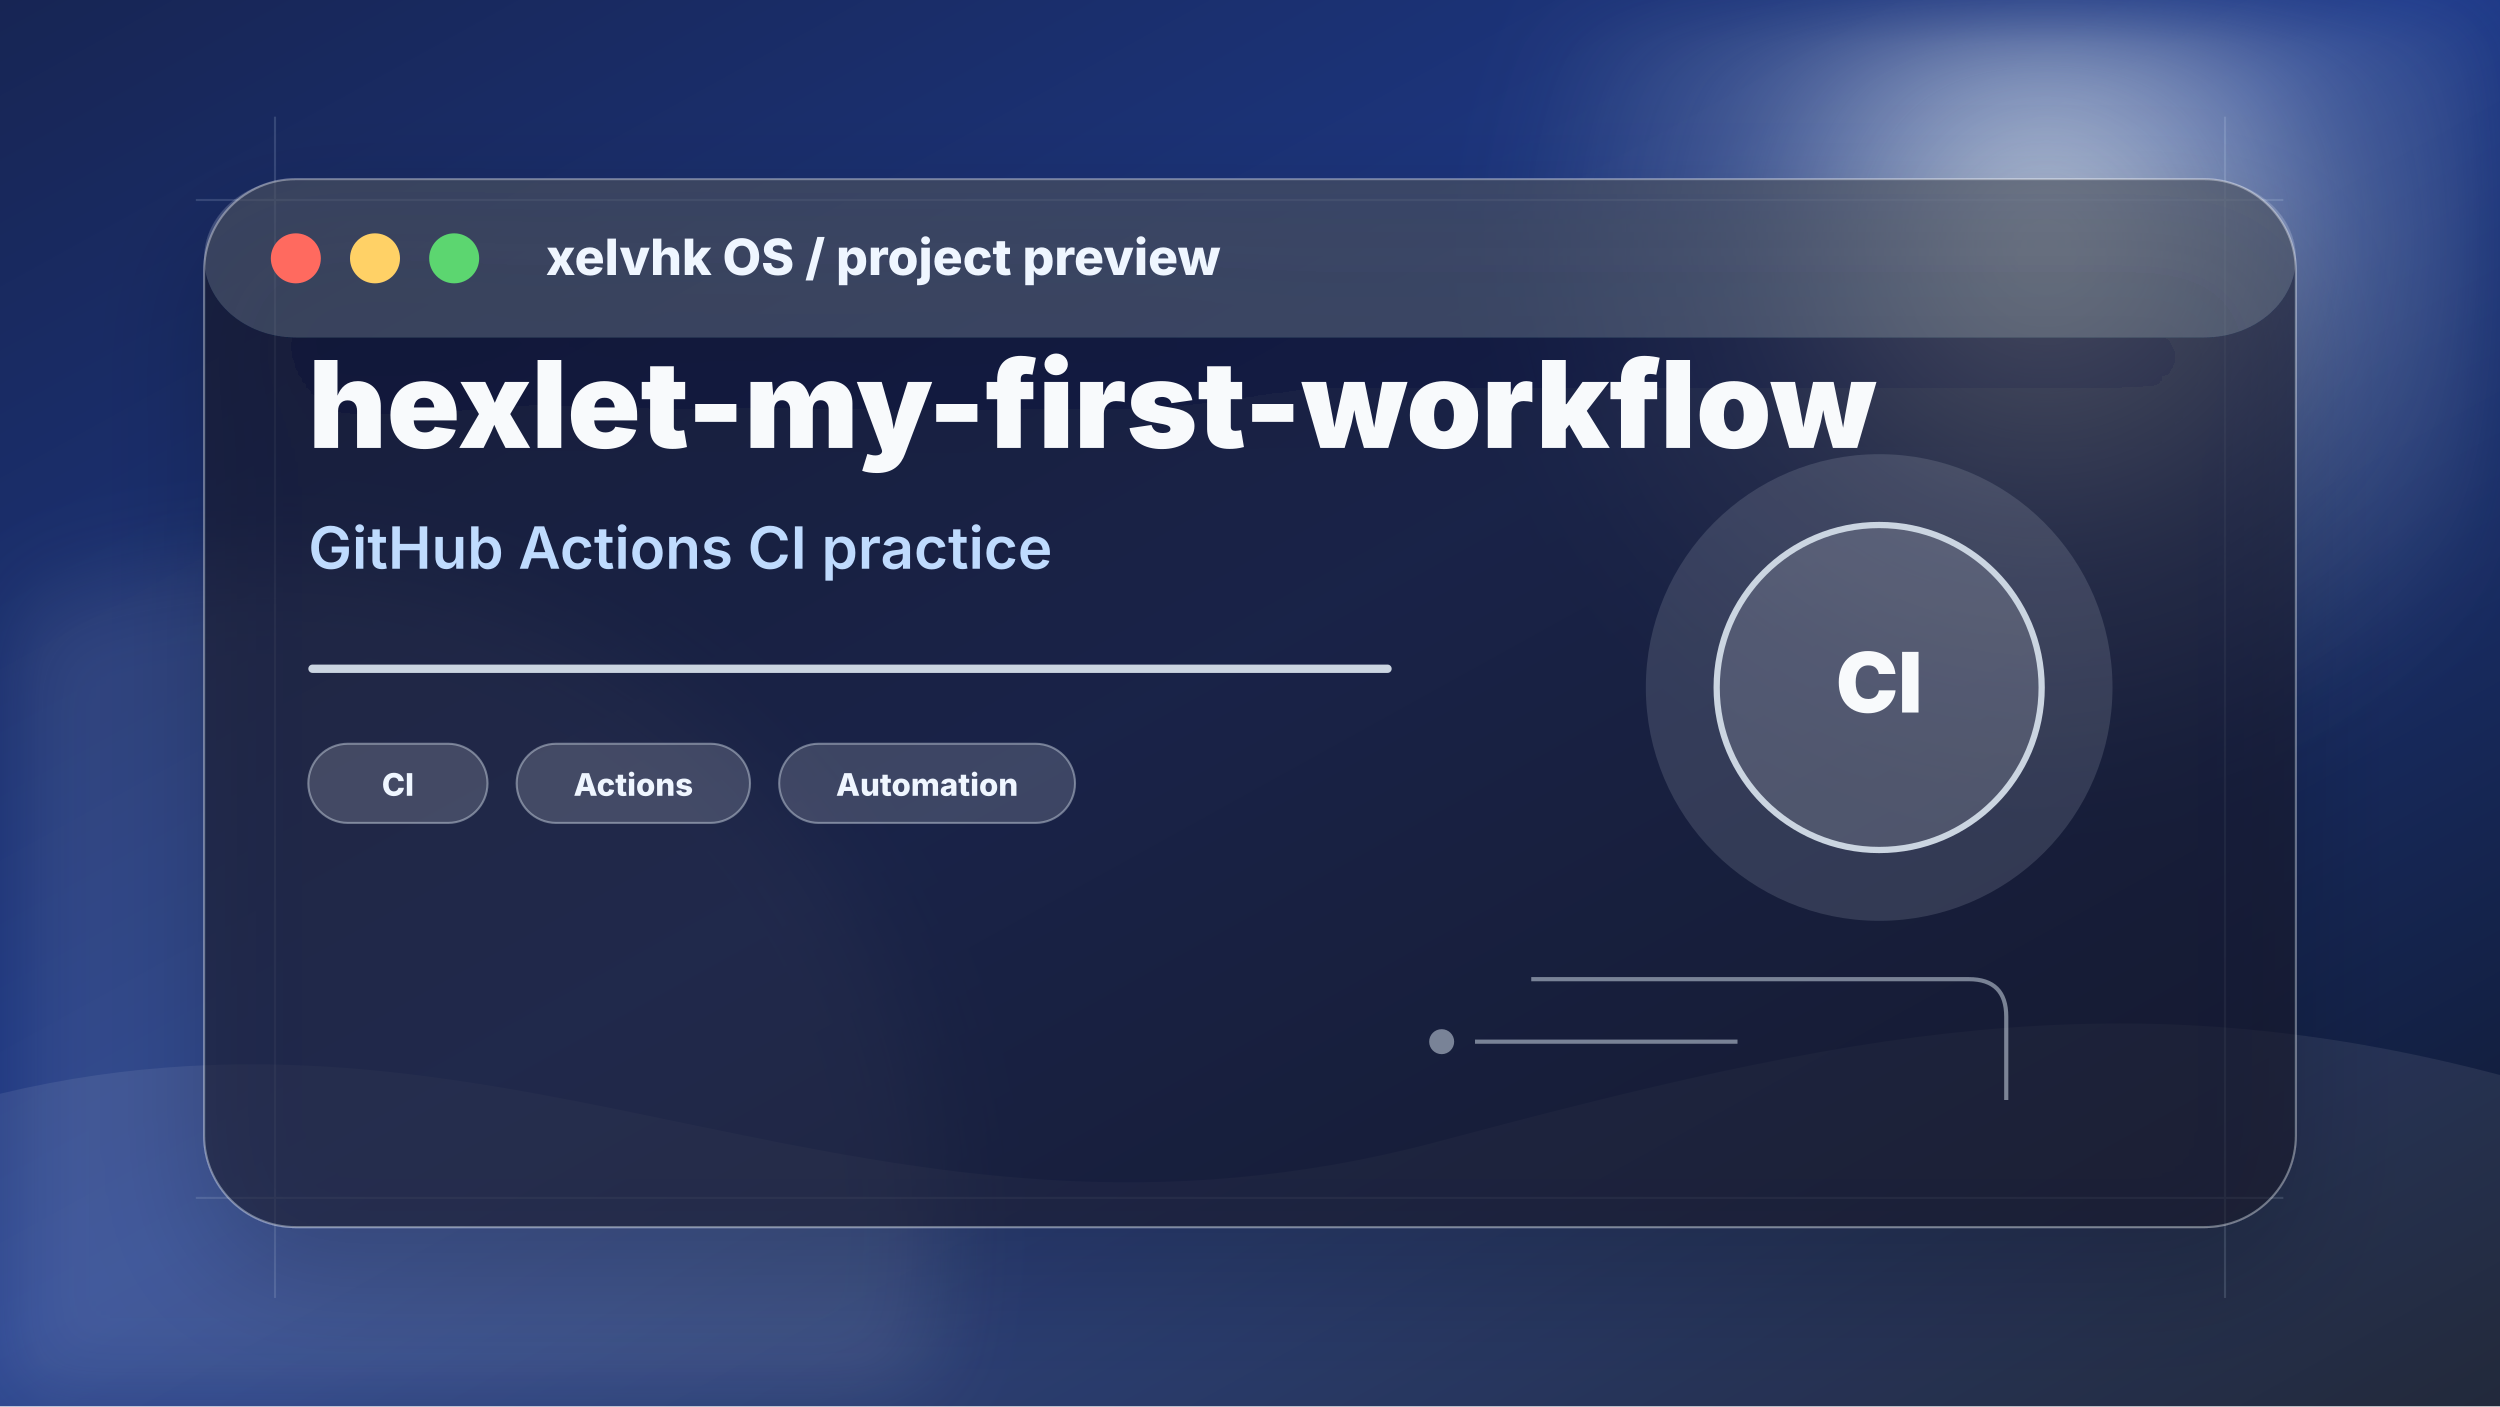
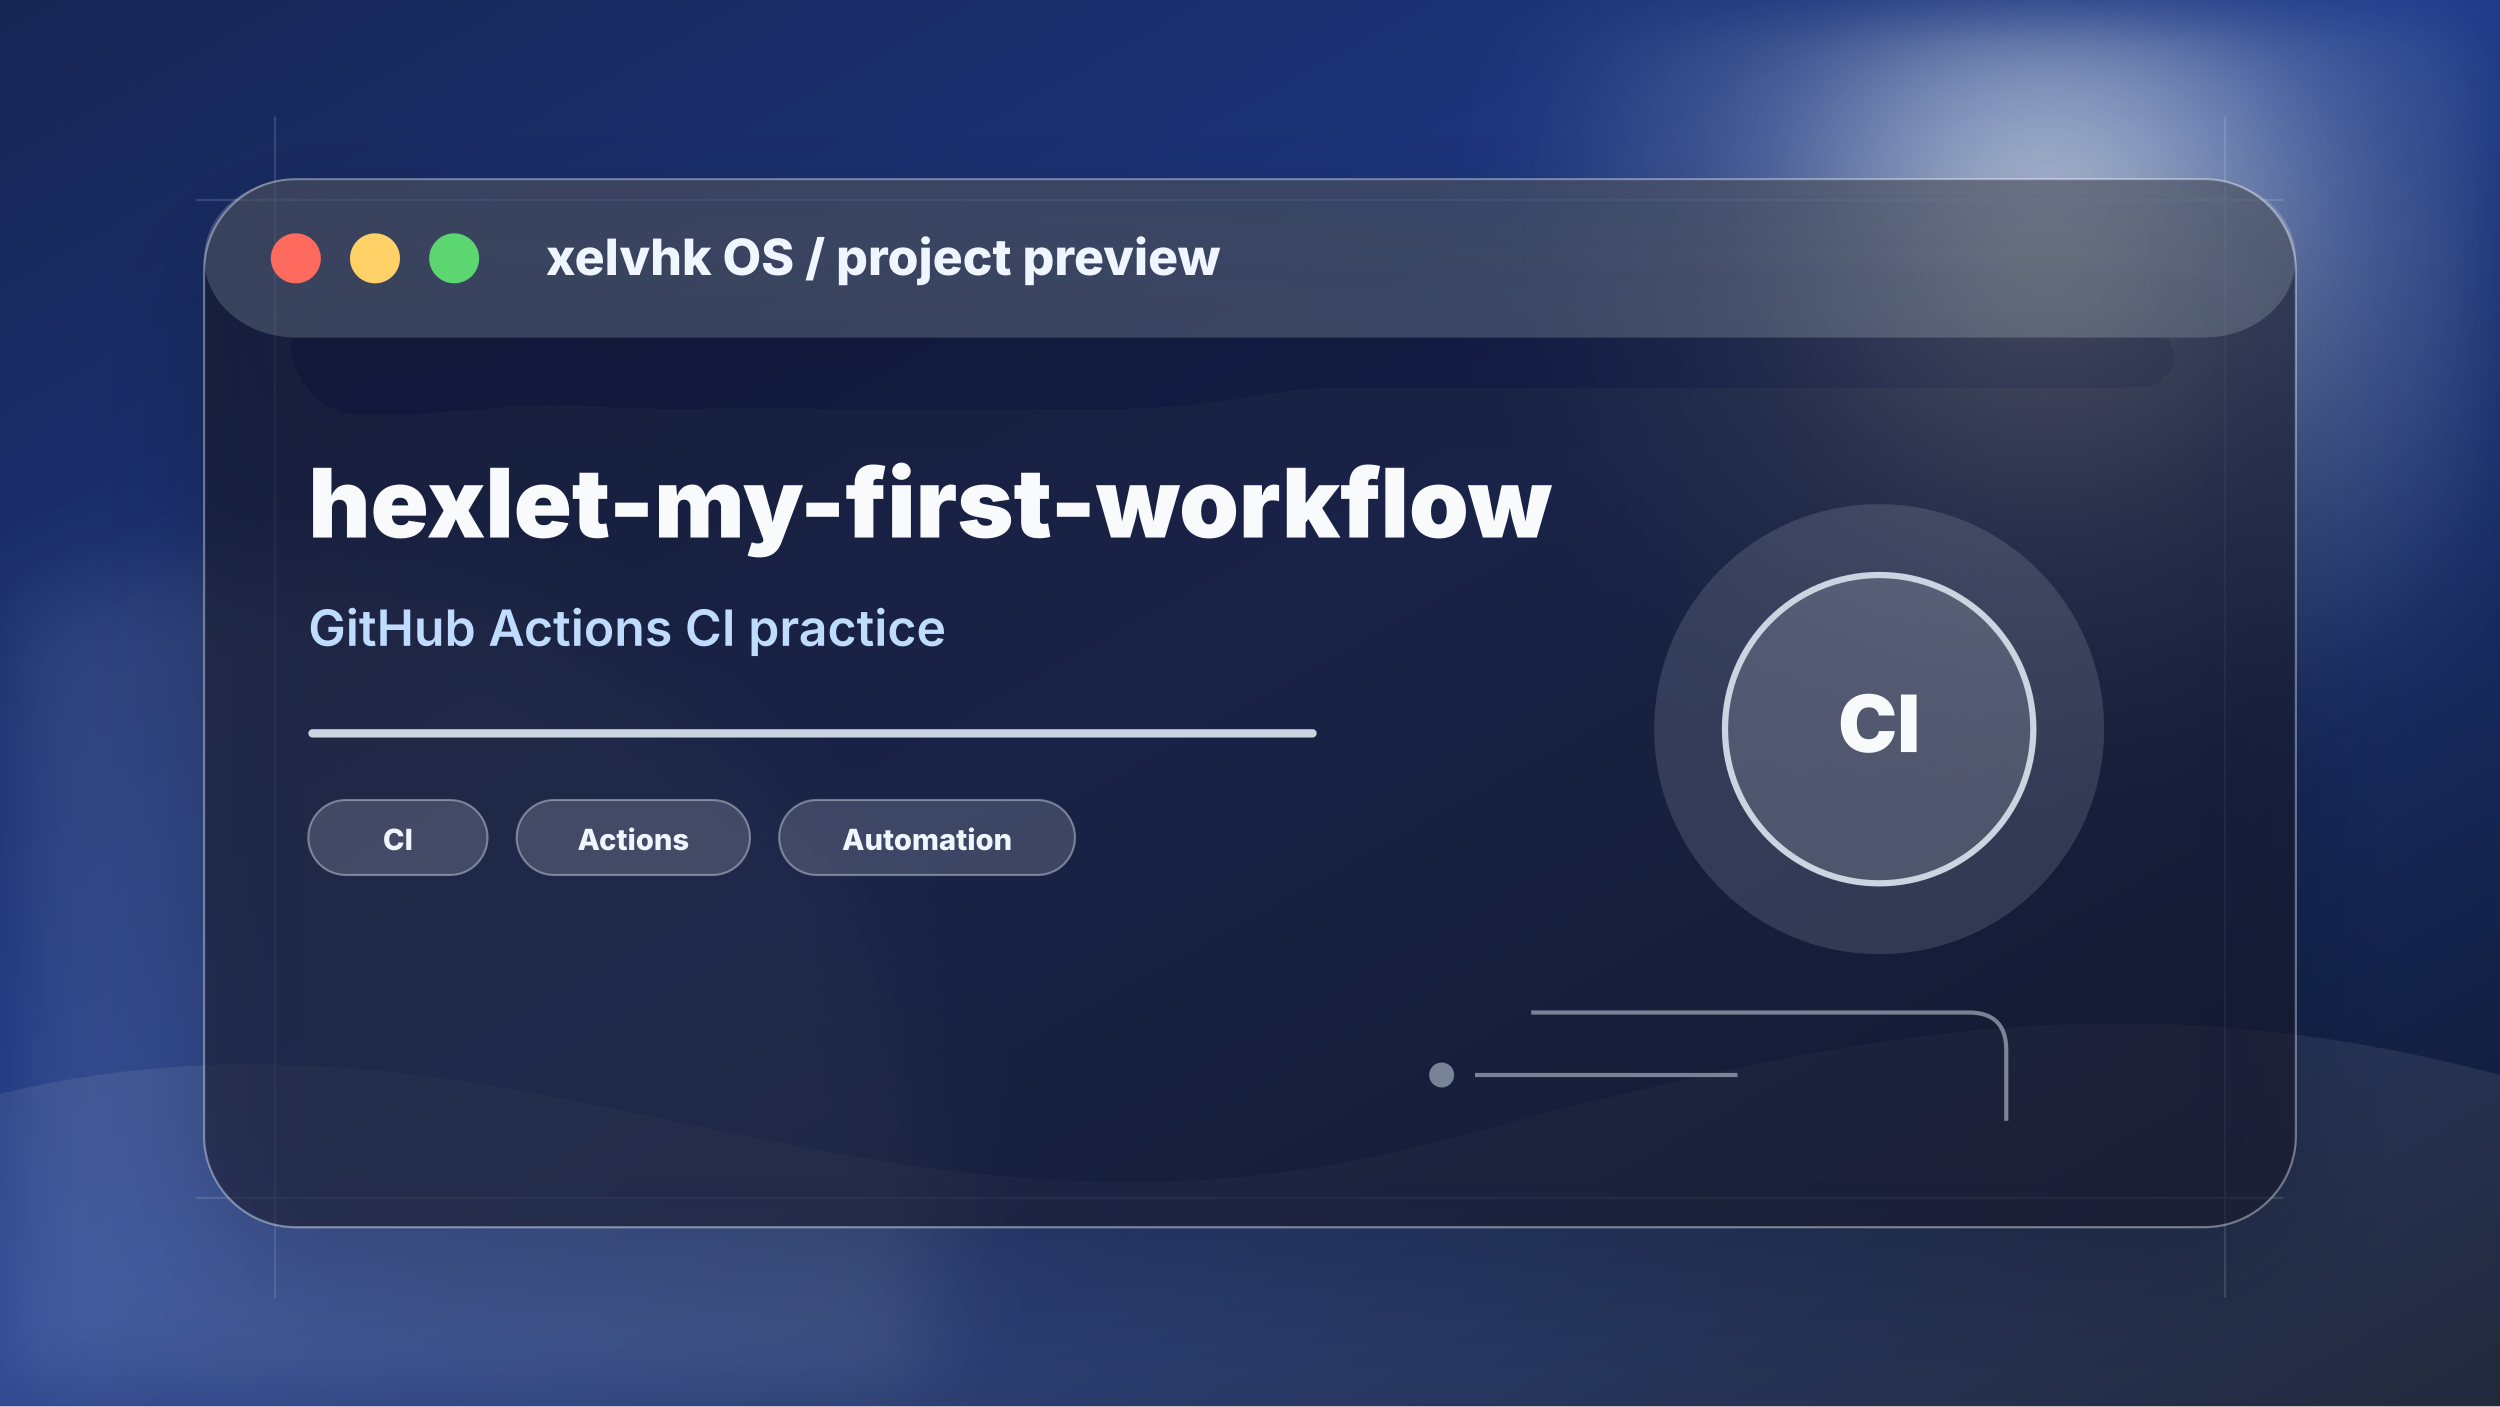
<svg xmlns="http://www.w3.org/2000/svg" width="1200" height="675" viewBox="0 0 1200 675" role="img" aria-label="hexlet-my-first-workflow preview">
  <defs>
    <linearGradient id="bg" x1="0" y1="0" x2="1" y2="1">
      <stop offset="0" stop-color="#172554" />
      <stop offset="0.48" stop-color="#1e3a8a" />
      <stop offset="1" stop-color="#0f172a" />
    </linearGradient>
    <radialGradient id="orb" cx="50%" cy="50%" r="50%">
      <stop offset="0" stop-color="#cbd5e1" stop-opacity="0.95" />
      <stop offset="0.58" stop-color="#cbd5e1" stop-opacity="0.22" />
      <stop offset="1" stop-color="#cbd5e1" stop-opacity="0" />
    </radialGradient>
    <filter id="blur">
      <feGaussianBlur stdDeviation="22" />
    </filter>
    <filter id="shadow" x="-20%" y="-20%" width="140%" height="140%">
      <feDropShadow dx="0" dy="24" stdDeviation="28" flood-color="#020617" flood-opacity="0.34" />
    </filter>
  </defs>
  <rect width="1200" height="675" fill="url(#bg)" />
  <circle cx="982" cy="118" r="260" fill="url(#orb)" filter="url(#blur)" />
  <circle cx="130" cy="590" r="320" fill="#cbd5e1" opacity="0.12" filter="url(#blur)" />
  <path d="M0 525 C250 465 420 620 690 548 C885 496 1018 468 1200 516 L1200 675 L0 675 Z" fill="#ffffff" opacity="0.08" />
  <g opacity="0.16" stroke="#dbeafe" stroke-width="1">
    <path d="M94 96 H1096" />
    <path d="M94 575 H1096" />
    <path d="M132 56 V623" />
    <path d="M1068 56 V623" />
  </g>
  <g filter="url(#shadow)">
    <rect x="98" y="86" width="1004" height="503" rx="44" fill="rgba(15,23,42,0.58)" stroke="rgba(255,255,255,0.36)" />
    <rect x="98" y="86" width="1004" height="76" rx="44" fill="rgba(255,255,255,0.16)" />
    <circle cx="142" cy="124" r="12" fill="#ff6b5f" />
    <circle cx="180" cy="124" r="12" fill="#ffd166" />
    <circle cx="218" cy="124" r="12" fill="#5bd66f" />
    <text x="262" y="132" font-family="Manrope, Inter, Arial, sans-serif" font-size="24" font-weight="800" fill="#eff6ff">xelvhk OS / project preview</text>
  </g>
-   <g transform="translate(790 218)">
-     <circle cx="112" cy="112" r="112" fill="#cbd5e1" opacity="0.16" />
-     <circle cx="112" cy="112" r="78" fill="rgba(255,255,255,0.14)" stroke="#cbd5e1" stroke-width="3" />
-     <text x="112" y="124" text-anchor="middle" font-family="Manrope, Inter, Arial, sans-serif" font-size="40" font-weight="900" fill="#f8fafc">CI</text>
+   <g transform="translate(790 238)">
+     <circle cx="112" cy="112" r="108" fill="#cbd5e1" opacity="0.16" />
+     <circle cx="112" cy="112" r="74" fill="rgba(255,255,255,0.14)" stroke="#cbd5e1" stroke-width="3" />
+     <text x="112" y="123" text-anchor="middle" font-family="Manrope, Inter, Arial, sans-serif" font-size="38" font-weight="900" fill="#f8fafc">CI</text>
  </g>
-   <g transform="translate(148 215)">
-     <text x="0" y="0" font-family="Manrope, Inter, Arial, sans-serif" font-size="58" font-weight="900" fill="#f8fafc">hexlet-my-first-workflow</text>
-     <text x="0" y="58" font-family="Manrope, Inter, Arial, sans-serif" font-size="28" font-weight="600" fill="#bfdbfe">GitHub Actions CI practice</text>
-     <rect x="0" y="104" width="520" height="4" rx="2" fill="#cbd5e1" />
-     <g transform="translate(0 142)">
+   <g transform="translate(148 258)">
+     <text x="0" y="0" font-family="Manrope, Inter, Arial, sans-serif" font-size="46" font-weight="900" fill="#f8fafc">hexlet-my-first-workflow</text>
+     <text x="0" y="52" font-family="Manrope, Inter, Arial, sans-serif" font-size="24" font-weight="600" fill="#bfdbfe">GitHub Actions CI practice</text>
+     <rect x="0" y="92" width="484" height="4" rx="2" fill="#cbd5e1" />
+     <g transform="translate(0 126)">
      <g transform="translate(0 0)">
-         <rect width="86" height="38" rx="19" fill="rgba(255,255,255,0.16)" stroke="#cbd5e1" stroke-opacity="0.48" />
-         <text x="43" y="25" text-anchor="middle" font-family="Manrope, Inter, Arial, sans-serif" font-size="15" font-weight="800" fill="#eff6ff">CI</text>
+         <rect width="86" height="36" rx="18" fill="rgba(255,255,255,0.16)" stroke="#cbd5e1" stroke-opacity="0.48" />
+         <text x="43" y="24" text-anchor="middle" font-family="Manrope, Inter, Arial, sans-serif" font-size="14" font-weight="800" fill="#eff6ff">CI</text>
      </g>
      <g transform="translate(100 0)">
-         <rect width="112" height="38" rx="19" fill="rgba(255,255,255,0.16)" stroke="#cbd5e1" stroke-opacity="0.48" />
-         <text x="56" y="25" text-anchor="middle" font-family="Manrope, Inter, Arial, sans-serif" font-size="15" font-weight="800" fill="#eff6ff">Actions</text>
+         <rect width="112" height="36" rx="18" fill="rgba(255,255,255,0.16)" stroke="#cbd5e1" stroke-opacity="0.48" />
+         <text x="56" y="24" text-anchor="middle" font-family="Manrope, Inter, Arial, sans-serif" font-size="14" font-weight="800" fill="#eff6ff">Actions</text>
      </g>
      <g transform="translate(226 0)">
-         <rect width="142" height="38" rx="19" fill="rgba(255,255,255,0.16)" stroke="#cbd5e1" stroke-opacity="0.48" />
-         <text x="71" y="25" text-anchor="middle" font-family="Manrope, Inter, Arial, sans-serif" font-size="15" font-weight="800" fill="#eff6ff">Automation</text>
+         <rect width="142" height="36" rx="18" fill="rgba(255,255,255,0.16)" stroke="#cbd5e1" stroke-opacity="0.48" />
+         <text x="71" y="24" text-anchor="middle" font-family="Manrope, Inter, Arial, sans-serif" font-size="14" font-weight="800" fill="#eff6ff">Automation</text>
      </g>
    </g>
  </g>
  <g opacity="0.55" fill="none" stroke="#cbd5e1" stroke-width="2">
-     <path d="M735 470 h210 q18 0 18 18 v40" />
-     <path d="M708 500 h126" />
-     <circle cx="692" cy="500" r="5" fill="#cbd5e1" />
+     <path d="M735 486 h210 q18 0 18 18 v34" />
+     <path d="M708 516 h126" />
+     <circle cx="692" cy="516" r="5" fill="#cbd5e1" />
  </g>
</svg>
